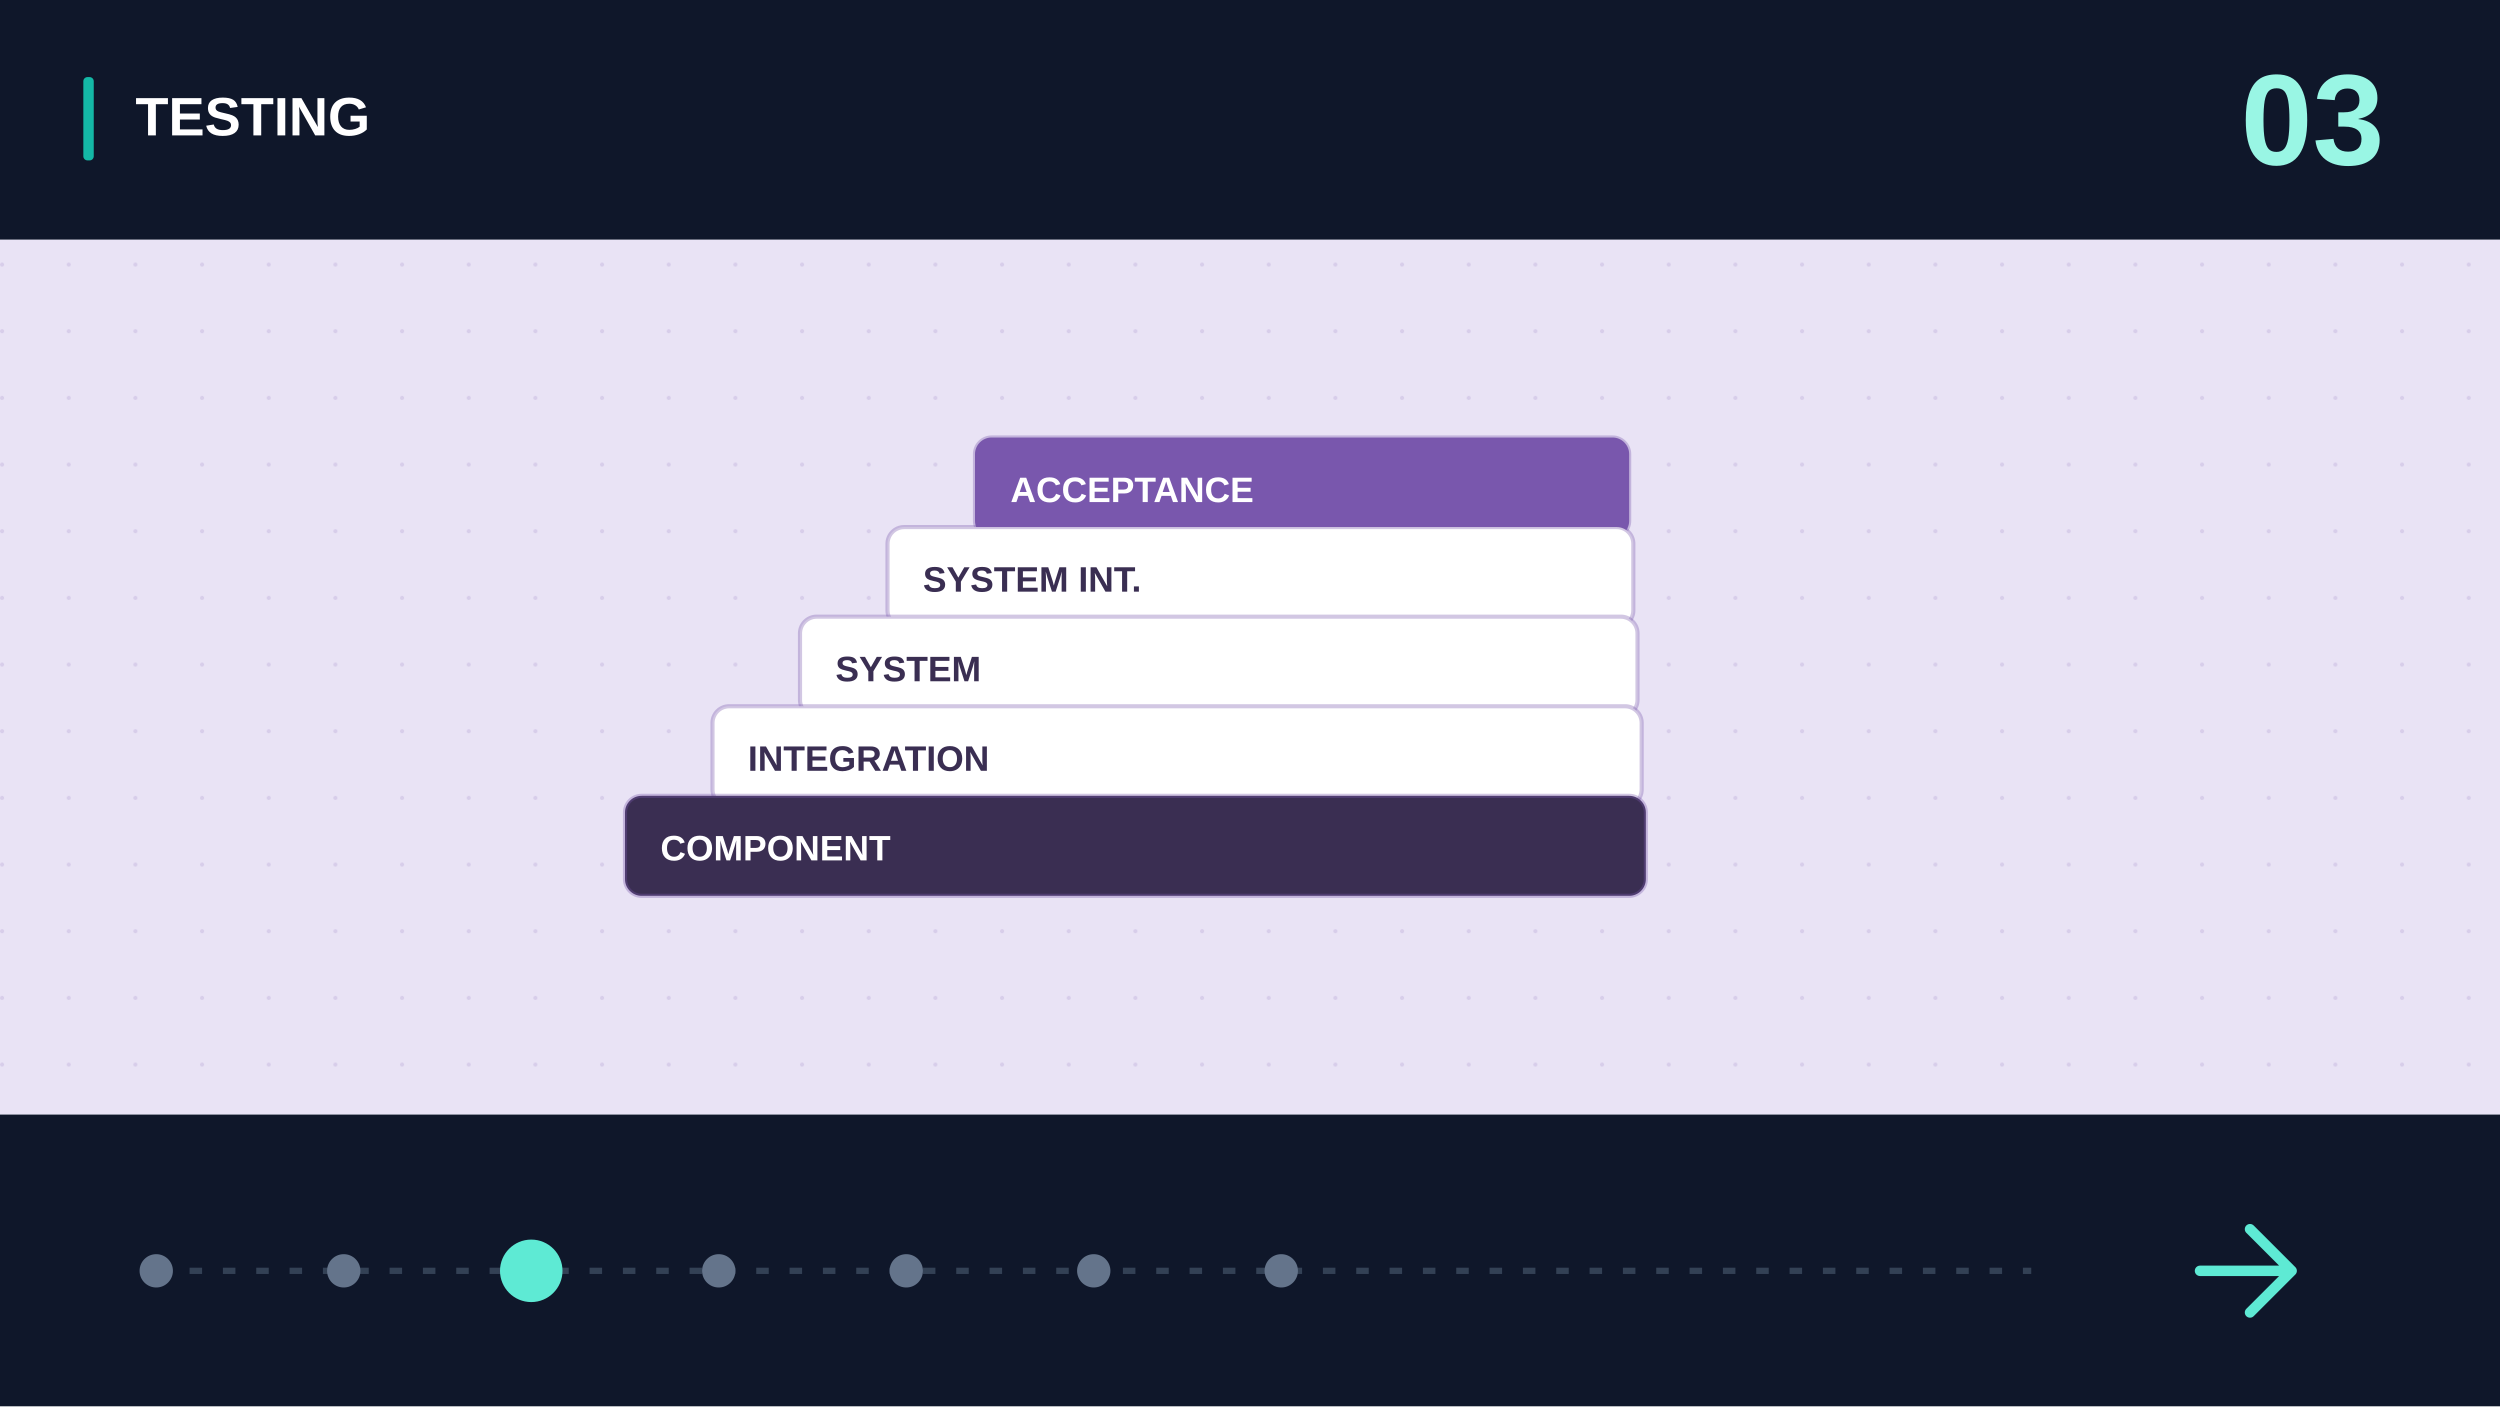
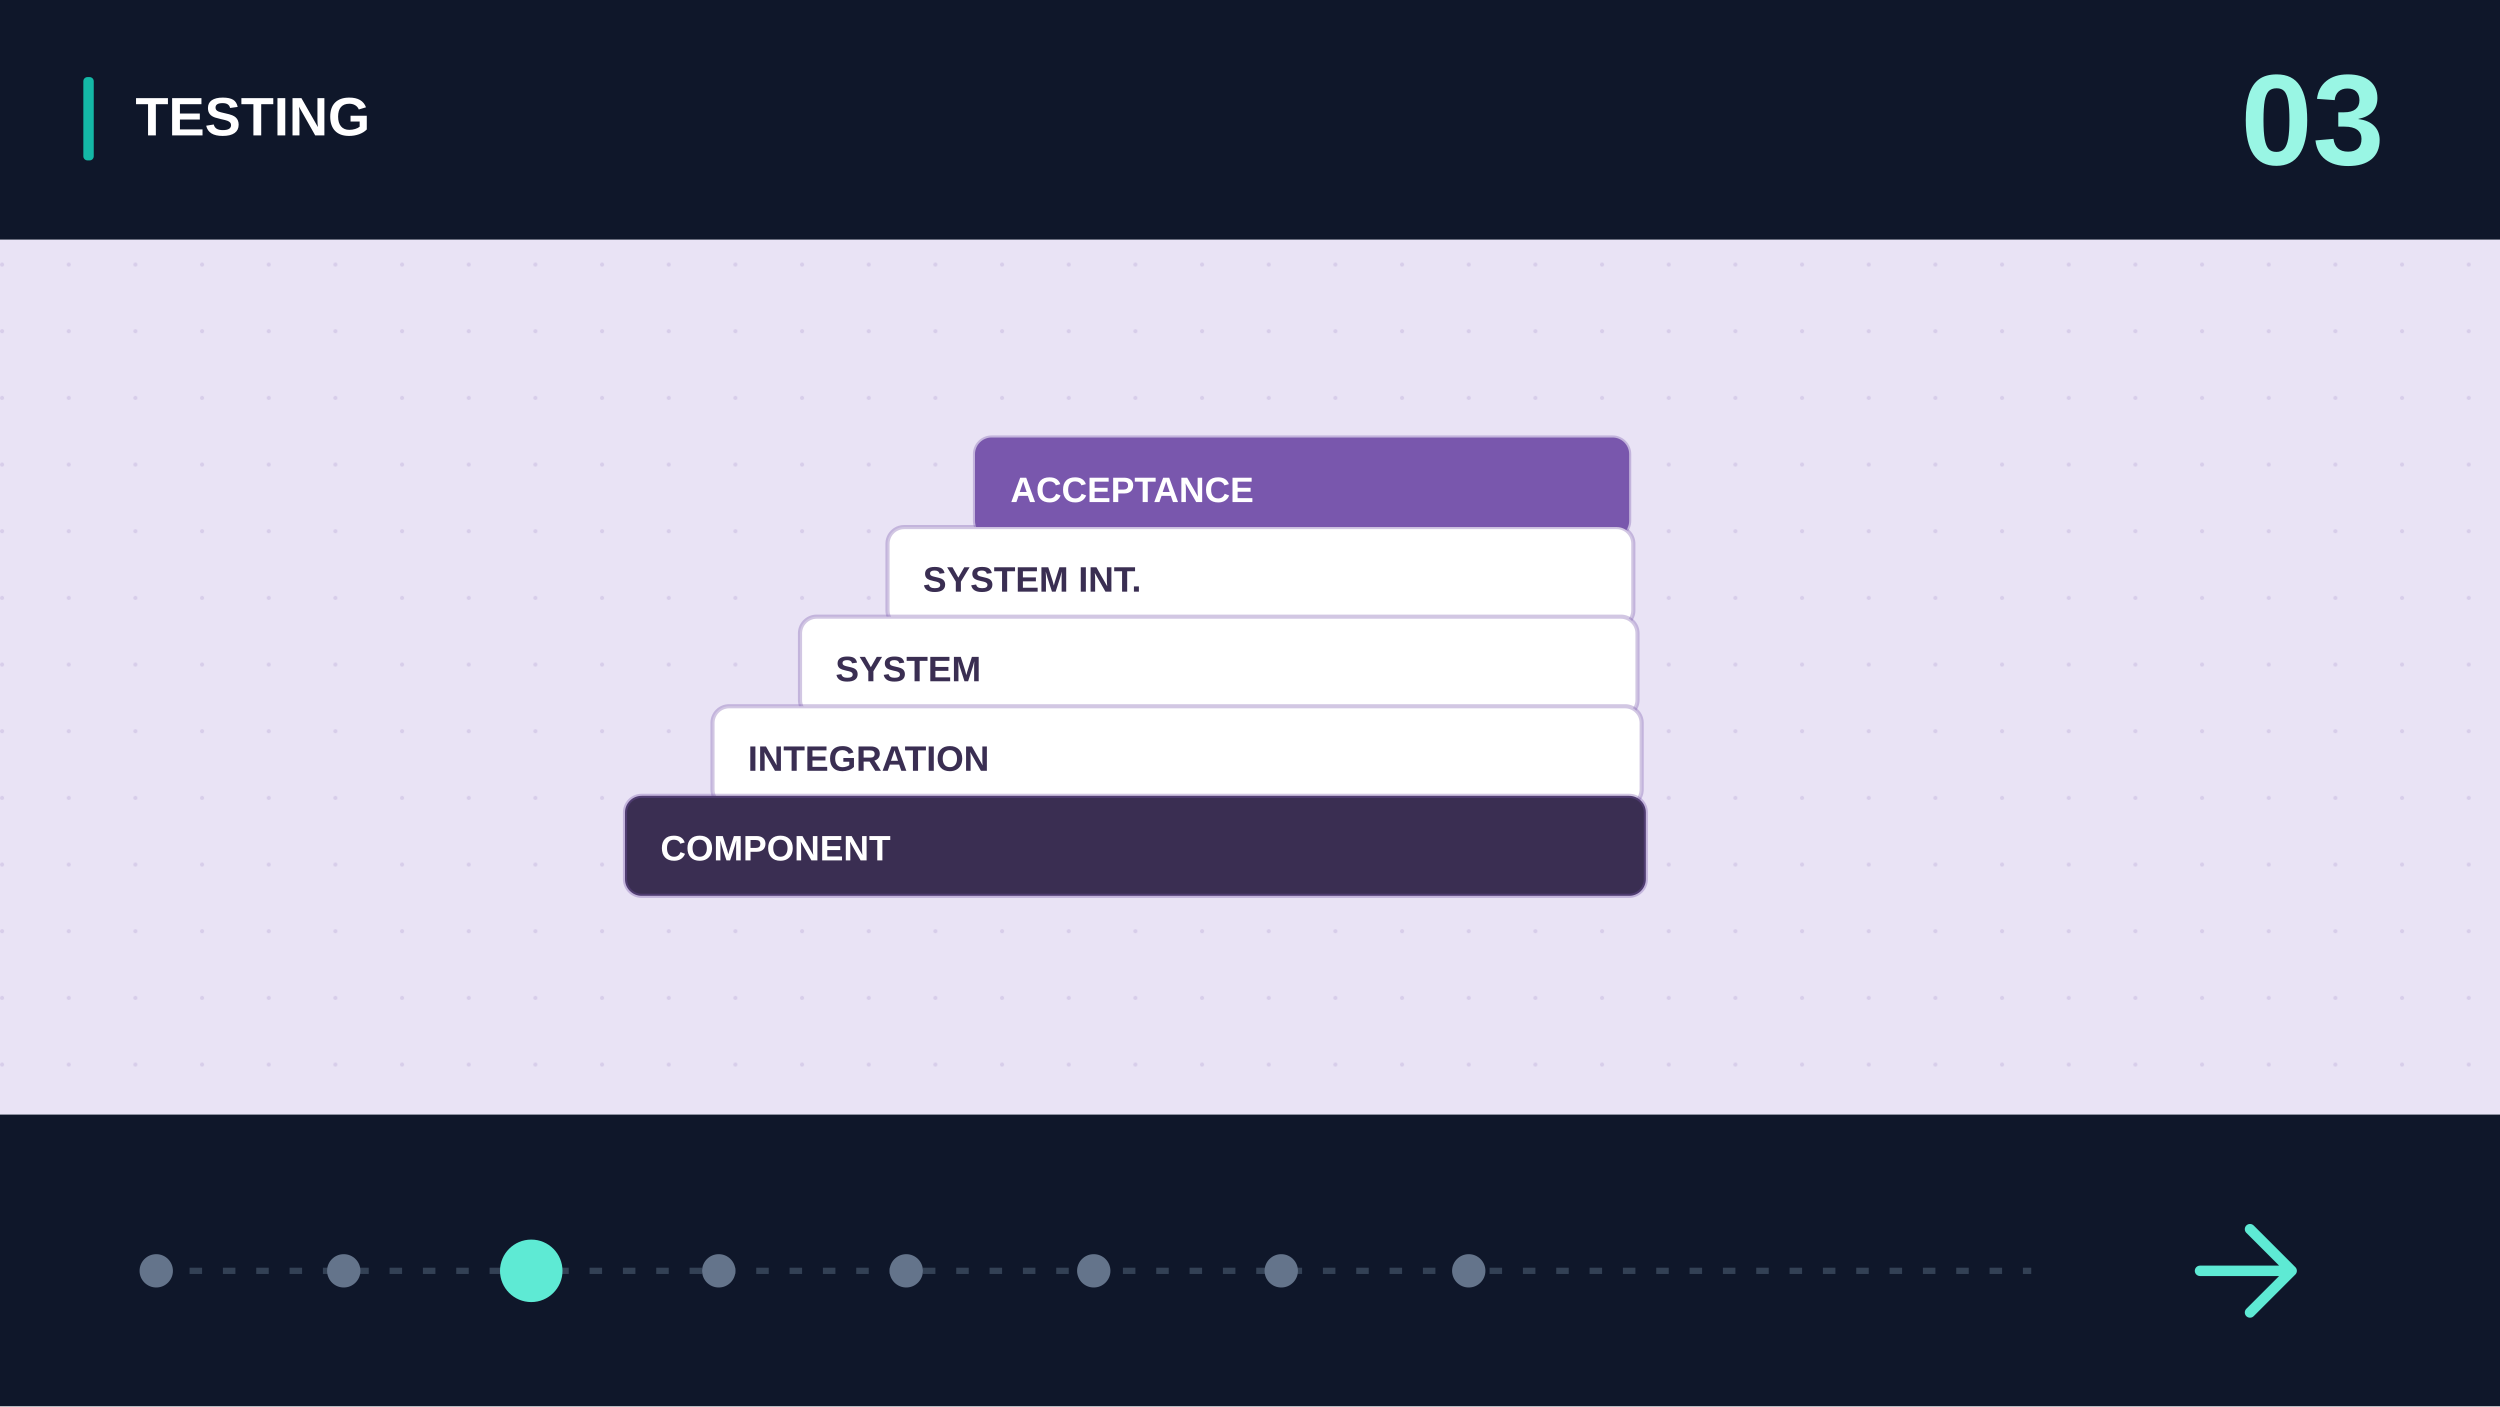
<svg xmlns="http://www.w3.org/2000/svg" width="1200" height="675" viewBox="0 0 1200 675">
  <rect width="1200" height="675" fill="#edf2f7" />
  <svg x="0" y="115" width="1200" height="420" viewBox="0 85 1200 420">
    <defs>
      <pattern id="grid" width="32" height="32" patternUnits="userSpaceOnUse">
        <circle cx="1" cy="1" r="1" fill="#7957ad" opacity=".15" />
      </pattern>
    </defs>
    <rect x="0" y="0" width="1200" height="675" rx="0" fill="#e9e3f5" stroke="none" stroke-width="2" />
    <rect width="1200" height="675" fill="url(#grid)" />
    <text x="54" y="51" font-family="Arial, sans-serif" font-size="14" font-weight="600" fill="#3a2e52">ANTBLOG / ENGINEERING NOTES</text>
    <text x="1080" y="51" font-family="Arial, sans-serif" font-size="16" font-weight="500" fill="#3a2e52">38</text>
    <path d="M54 73L1146 73" stroke="#7957ad33" stroke-width="3" fill="none" />
    <rect x="468" y="180" width="314" height="48" rx="8" fill="#7957ad" stroke="#7957ad55" stroke-width="2" />
    <text x="485" y="211" font-family="Arial, sans-serif" font-size="17" font-weight="600" fill="#ffffff">ACCEPTANCE</text>
    <rect x="426" y="223" width="358" height="48" rx="8" fill="#ffffff" stroke="#7957ad55" stroke-width="2" />
    <text x="443" y="254" font-family="Arial, sans-serif" font-size="17" font-weight="600" fill="#3a2e52">SYSTEM INT.</text>
    <rect x="384" y="266" width="402" height="48" rx="8" fill="#ffffff" stroke="#7957ad55" stroke-width="2" />
    <text x="401" y="297" font-family="Arial, sans-serif" font-size="17" font-weight="600" fill="#3a2e52">SYSTEM</text>
    <rect x="342" y="309" width="446" height="48" rx="8" fill="#ffffff" stroke="#7957ad55" stroke-width="2" />
    <text x="359" y="340" font-family="Arial, sans-serif" font-size="17" font-weight="600" fill="#3a2e52">INTEGRATION</text>
    <rect x="300" y="352" width="490" height="48" rx="8" fill="#3a2e52" stroke="#7957ad55" stroke-width="2" />
    <text x="317" y="383" font-family="Arial, sans-serif" font-size="17" font-weight="600" fill="#ffffff">COMPONENT</text>
    <rect x="0" y="507" width="1200" height="168" rx="0" fill="#3a2e52" stroke="none" stroke-width="2" />
    <rect x="54" y="539" width="5" height="81" rx="0" fill="#7957ad" stroke="none" stroke-width="2" />
    <text x="78" y="578" font-family="Arial, sans-serif" font-size="60" font-weight="700" fill="#ffffff">5 TEST LEVELS</text>
    <text x="80" y="620" font-family="Arial, sans-serif" font-size="20" font-weight="500" fill="#cbd5e1">From components to acceptance</text>
  </svg>
  <rect width="1200" height="115" fill="#0f172a" />
  <rect x="40" y="37" width="5" height="40" rx="2" fill="#14B8A6" />
  <text x="65" y="65" font-family="Arial,sans-serif" font-size="26" font-weight="700" fill="white">TESTING</text>
  <text x="1110" y="79" text-anchor="middle" font-family="Arial,sans-serif" font-size="62" font-weight="700" fill="#99f6e4">03</text>
  <rect y="535" width="1200" height="140" fill="#0f172a" />
  <path d="M75 610h900" stroke="#334155" stroke-width="3" stroke-dasharray="6 10" />
  <circle cx="75" cy="610" r="8" fill="#64748b" />
  <circle cx="165" cy="610" r="8" fill="#64748b" />
  <circle cx="255" cy="610" r="15" fill="#5eead4" />
  <circle cx="345" cy="610" r="8" fill="#64748b" />
  <circle cx="435" cy="610" r="8" fill="#64748b" />
  <circle cx="525" cy="610" r="8" fill="#64748b" />
  <circle cx="615" cy="610" r="8" fill="#64748b" />
+   <circle cx="705" cy="610" r="8" fill="#64748b" />
  <path d="m1080 590 20 20-20 20m-24-20h44" fill="none" stroke="#5eead4" stroke-width="5" stroke-linecap="round" stroke-linejoin="round" />
</svg>
